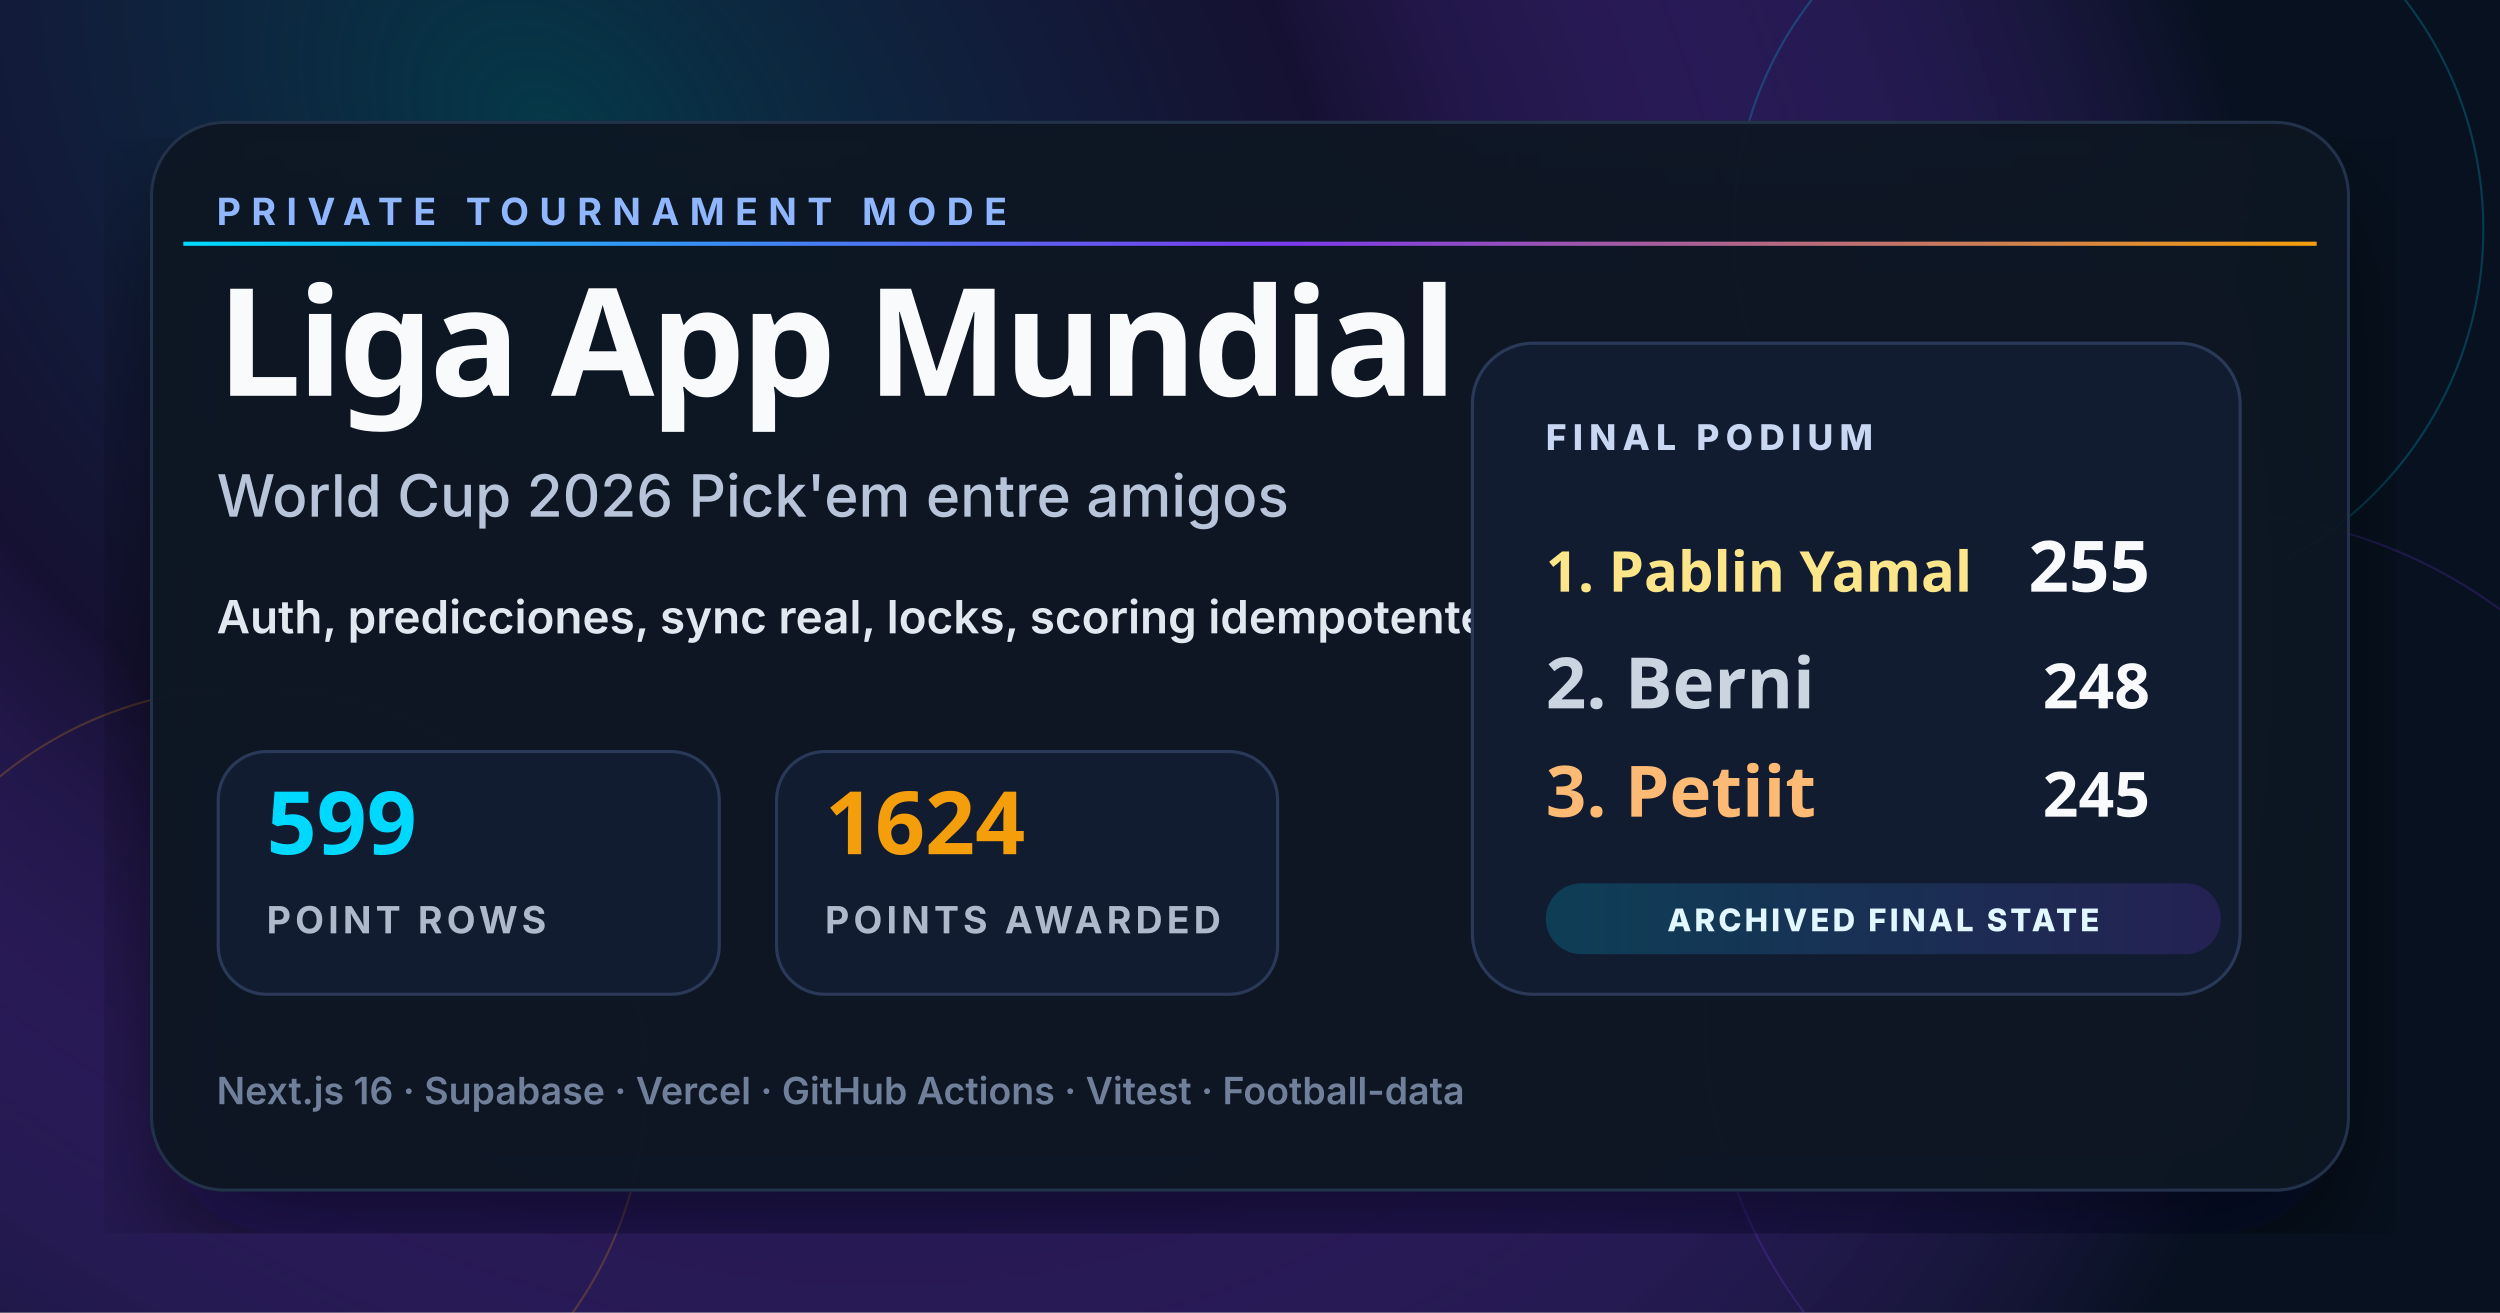
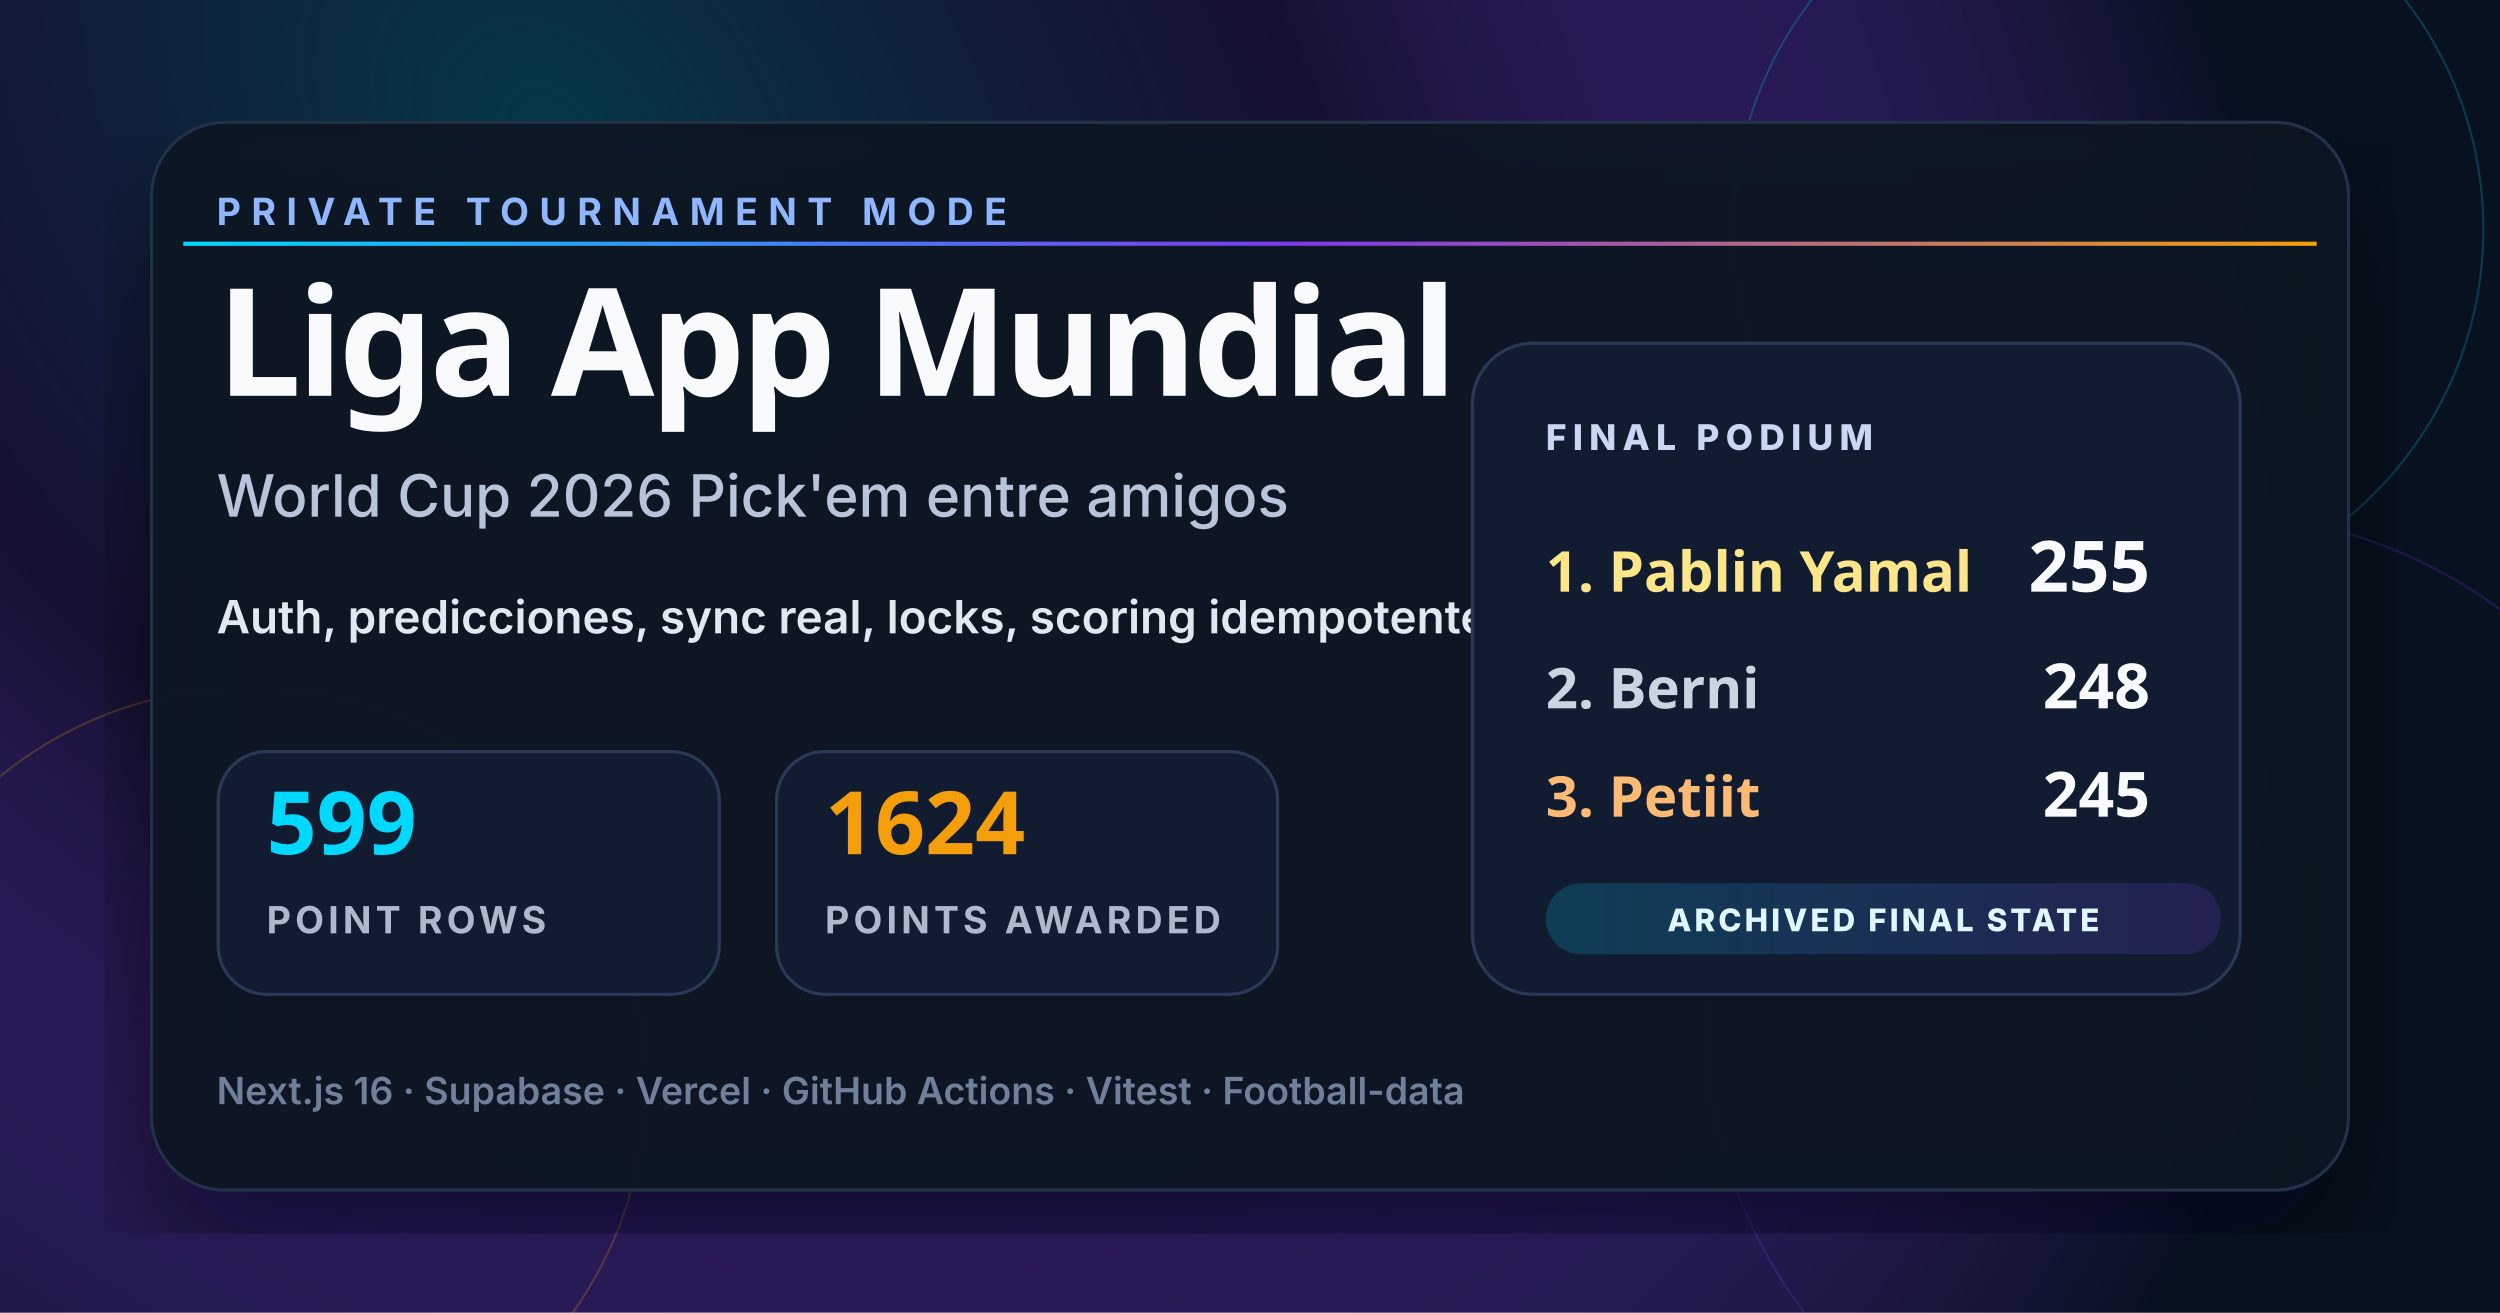
<svg xmlns="http://www.w3.org/2000/svg" width="1200" height="630" viewBox="0 0 1200 630" fill="none" role="img" aria-labelledby="title desc">
  <defs>
    <radialGradient id="bg" cx="0" cy="0" r="1" gradientUnits="userSpaceOnUse" gradientTransform="translate(260 60) rotate(45) scale(980 720)">
      <stop stop-color="#00D9FF" stop-opacity="0.22" />
      <stop offset="0.45" stop-color="#7C3AED" stop-opacity="0.14" />
      <stop offset="1" stop-color="#07111F" />
    </radialGradient>
    <linearGradient id="line" x1="88" y1="118" x2="1112" y2="118" gradientUnits="userSpaceOnUse">
      <stop stop-color="#00D9FF" />
      <stop offset="0.52" stop-color="#7C3AED" />
      <stop offset="1" stop-color="#F59E0B" />
    </linearGradient>
    <linearGradient id="pill" x1="742" y1="396" x2="1066" y2="396" gradientUnits="userSpaceOnUse">
      <stop stop-color="#00D9FF" />
      <stop offset="1" stop-color="#7C3AED" />
    </linearGradient>
    <filter id="cardShadow" x="50" y="38" width="1100" height="554" filterUnits="userSpaceOnUse" color-interpolation-filters="sRGB">
      <feDropShadow dx="0" dy="28" stdDeviation="34" flood-color="#000814" flood-opacity="0.62" />
    </filter>
  </defs>
  <rect width="1200" height="630" fill="#050B14" />
  <rect width="1200" height="630" fill="url(#bg)" />
  <g opacity="0.22">
    <circle cx="1012" cy="110" r="180" stroke="#00D9FF" stroke-width="1" />
    <circle cx="1058" cy="486" r="240" stroke="#7C3AED" stroke-width="1" />
    <circle cx="120" cy="520" r="190" stroke="#F59E0B" stroke-width="1" />
  </g>
  <g filter="url(#cardShadow)">
    <rect x="72" y="58" width="1056" height="514" rx="36" fill="#0B1424" fill-opacity="0.92" />
    <rect x="72.75" y="58.75" width="1054.5" height="512.5" rx="35.25" stroke="#23304A" stroke-width="1.5" />
  </g>
  <rect x="88" y="116" width="1024" height="2" fill="url(#line)" />
  <text x="104" y="108" fill="#8FB6FF" font-family="Inter, Segoe UI, sans-serif" font-size="18" font-weight="700" letter-spacing="5">PRIVATE TOURNAMENT MODE</text>
  <text x="104" y="190" fill="#F8FAFC" font-family="Space Grotesk, Segoe UI, sans-serif" font-size="72" font-weight="800" letter-spacing="-2">Liga App Mundial</text>
  <text x="104" y="248" fill="#B8C4D9" font-family="Inter, Segoe UI, sans-serif" font-size="28" font-weight="500">World Cup 2026 Pick'em entre amigos</text>
  <text x="104" y="304" fill="#E2E8F0" font-family="Inter, Segoe UI, sans-serif" font-size="22" font-weight="600">Auth, predicciones, sync real, locks, scoring idempotente y ranking final.</text>
  <g>
    <rect x="104" y="360" width="242" height="118" rx="24" fill="#111C31" />
    <rect x="104.75" y="360.75" width="240.5" height="116.5" rx="23.25" stroke="#2A3957" stroke-width="1.5" />
    <text x="128" y="410" fill="#00D9FF" font-family="Space Grotesk, Segoe UI, sans-serif" font-size="42" font-weight="800">599</text>
    <text x="128" y="448" fill="#AEB9CC" font-family="Inter, Segoe UI, sans-serif" font-size="18" font-weight="700" letter-spacing="2">POINT ROWS</text>
  </g>
  <g>
    <rect x="372" y="360" width="242" height="118" rx="24" fill="#111C31" />
    <rect x="372.75" y="360.75" width="240.5" height="116.5" rx="23.25" stroke="#2A3957" stroke-width="1.5" />
    <text x="396" y="410" fill="#F59E0B" font-family="Space Grotesk, Segoe UI, sans-serif" font-size="42" font-weight="800">1624</text>
    <text x="396" y="448" fill="#AEB9CC" font-family="Inter, Segoe UI, sans-serif" font-size="18" font-weight="700" letter-spacing="2">POINTS AWARDED</text>
  </g>
  <g>
    <rect x="706" y="164" width="370" height="314" rx="30" fill="#111C31" />
    <rect x="706.75" y="164.75" width="368.5" height="312.5" rx="29.25" stroke="#2A3957" stroke-width="1.5" />
    <text x="742" y="216" fill="#C9D7F2" font-family="Inter, Segoe UI, sans-serif" font-size="17" font-weight="800" letter-spacing="3">FINAL PODIUM</text>
    <text x="742" y="284" fill="#FDE68A" font-family="Space Grotesk, Segoe UI, sans-serif" font-size="27" font-weight="800">1. Pablin Yamal</text>
    <text x="1032" y="284" fill="#F8FAFC" font-family="Space Grotesk, Segoe UI, sans-serif" font-size="34" font-weight="800" text-anchor="end">255</text>
-     <text x="742" y="340" fill="#CBD5E1" font-family="Space Grotesk, Segoe UI, sans-serif" font-size="34" font-weight="800">2. Berni</text>
+     <text x="742" y="340" fill="#CBD5E1" font-family="Space Grotesk, Segoe UI, sans-serif" font-size="27" font-weight="800">2. Berni</text>
    <text x="1032" y="340" fill="#F8FAFC" font-family="Space Grotesk, Segoe UI, sans-serif" font-size="30" font-weight="800" text-anchor="end">248</text>
-     <text x="742" y="392" fill="#FDBA74" font-family="Space Grotesk, Segoe UI, sans-serif" font-size="34" font-weight="800">3. Petiit</text>
+     <text x="742" y="392" fill="#FDBA74" font-family="Space Grotesk, Segoe UI, sans-serif" font-size="27" font-weight="800">3. Petiit</text>
    <text x="1032" y="392" fill="#F8FAFC" font-family="Space Grotesk, Segoe UI, sans-serif" font-size="30" font-weight="800" text-anchor="end">245</text>
    <rect x="742" y="424" width="324" height="34" rx="17" fill="url(#pill)" fill-opacity="0.18" />
    <text x="904" y="447" fill="#E0F7FF" font-family="Inter, Segoe UI, sans-serif" font-size="15" font-weight="800" text-anchor="middle" letter-spacing="1.5">ARCHIVED FINAL STATE</text>
  </g>
  <text x="104" y="530" fill="#71809A" font-family="Inter, Segoe UI, sans-serif" font-size="18" font-weight="600">Next.js 16 · Supabase · Vercel · GitHub Actions · Vitest · Football-data</text>
</svg>
